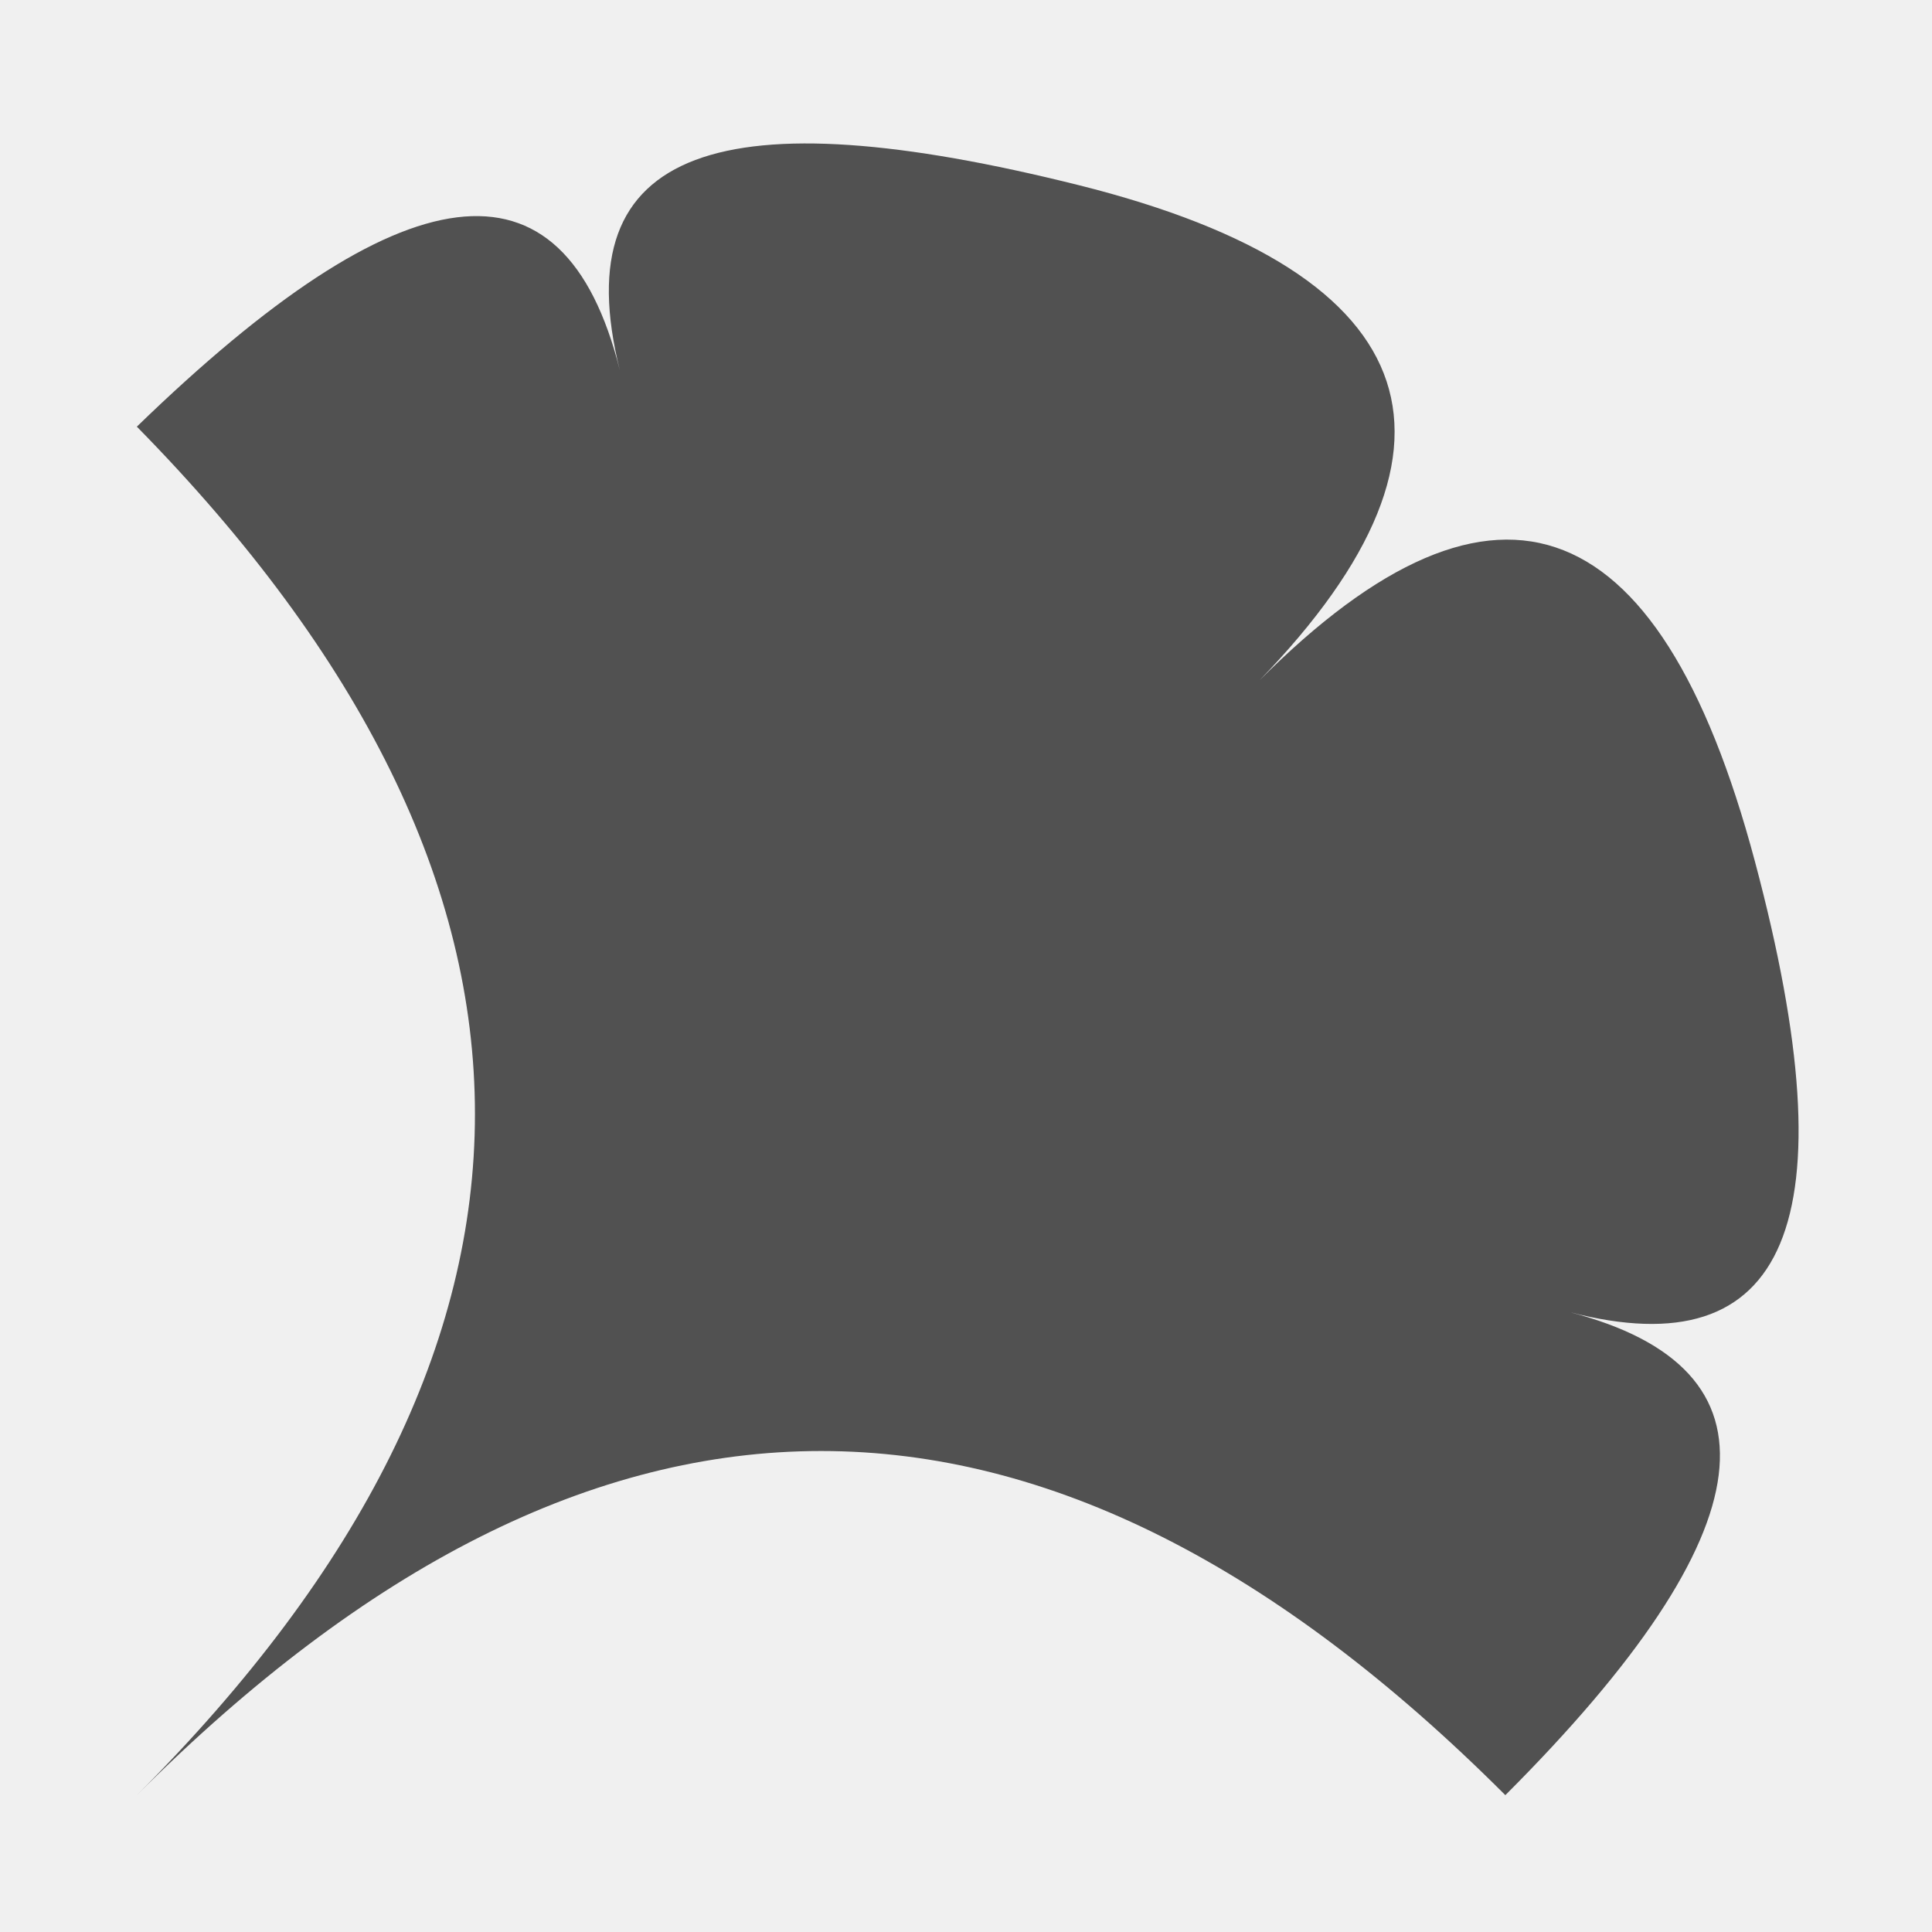
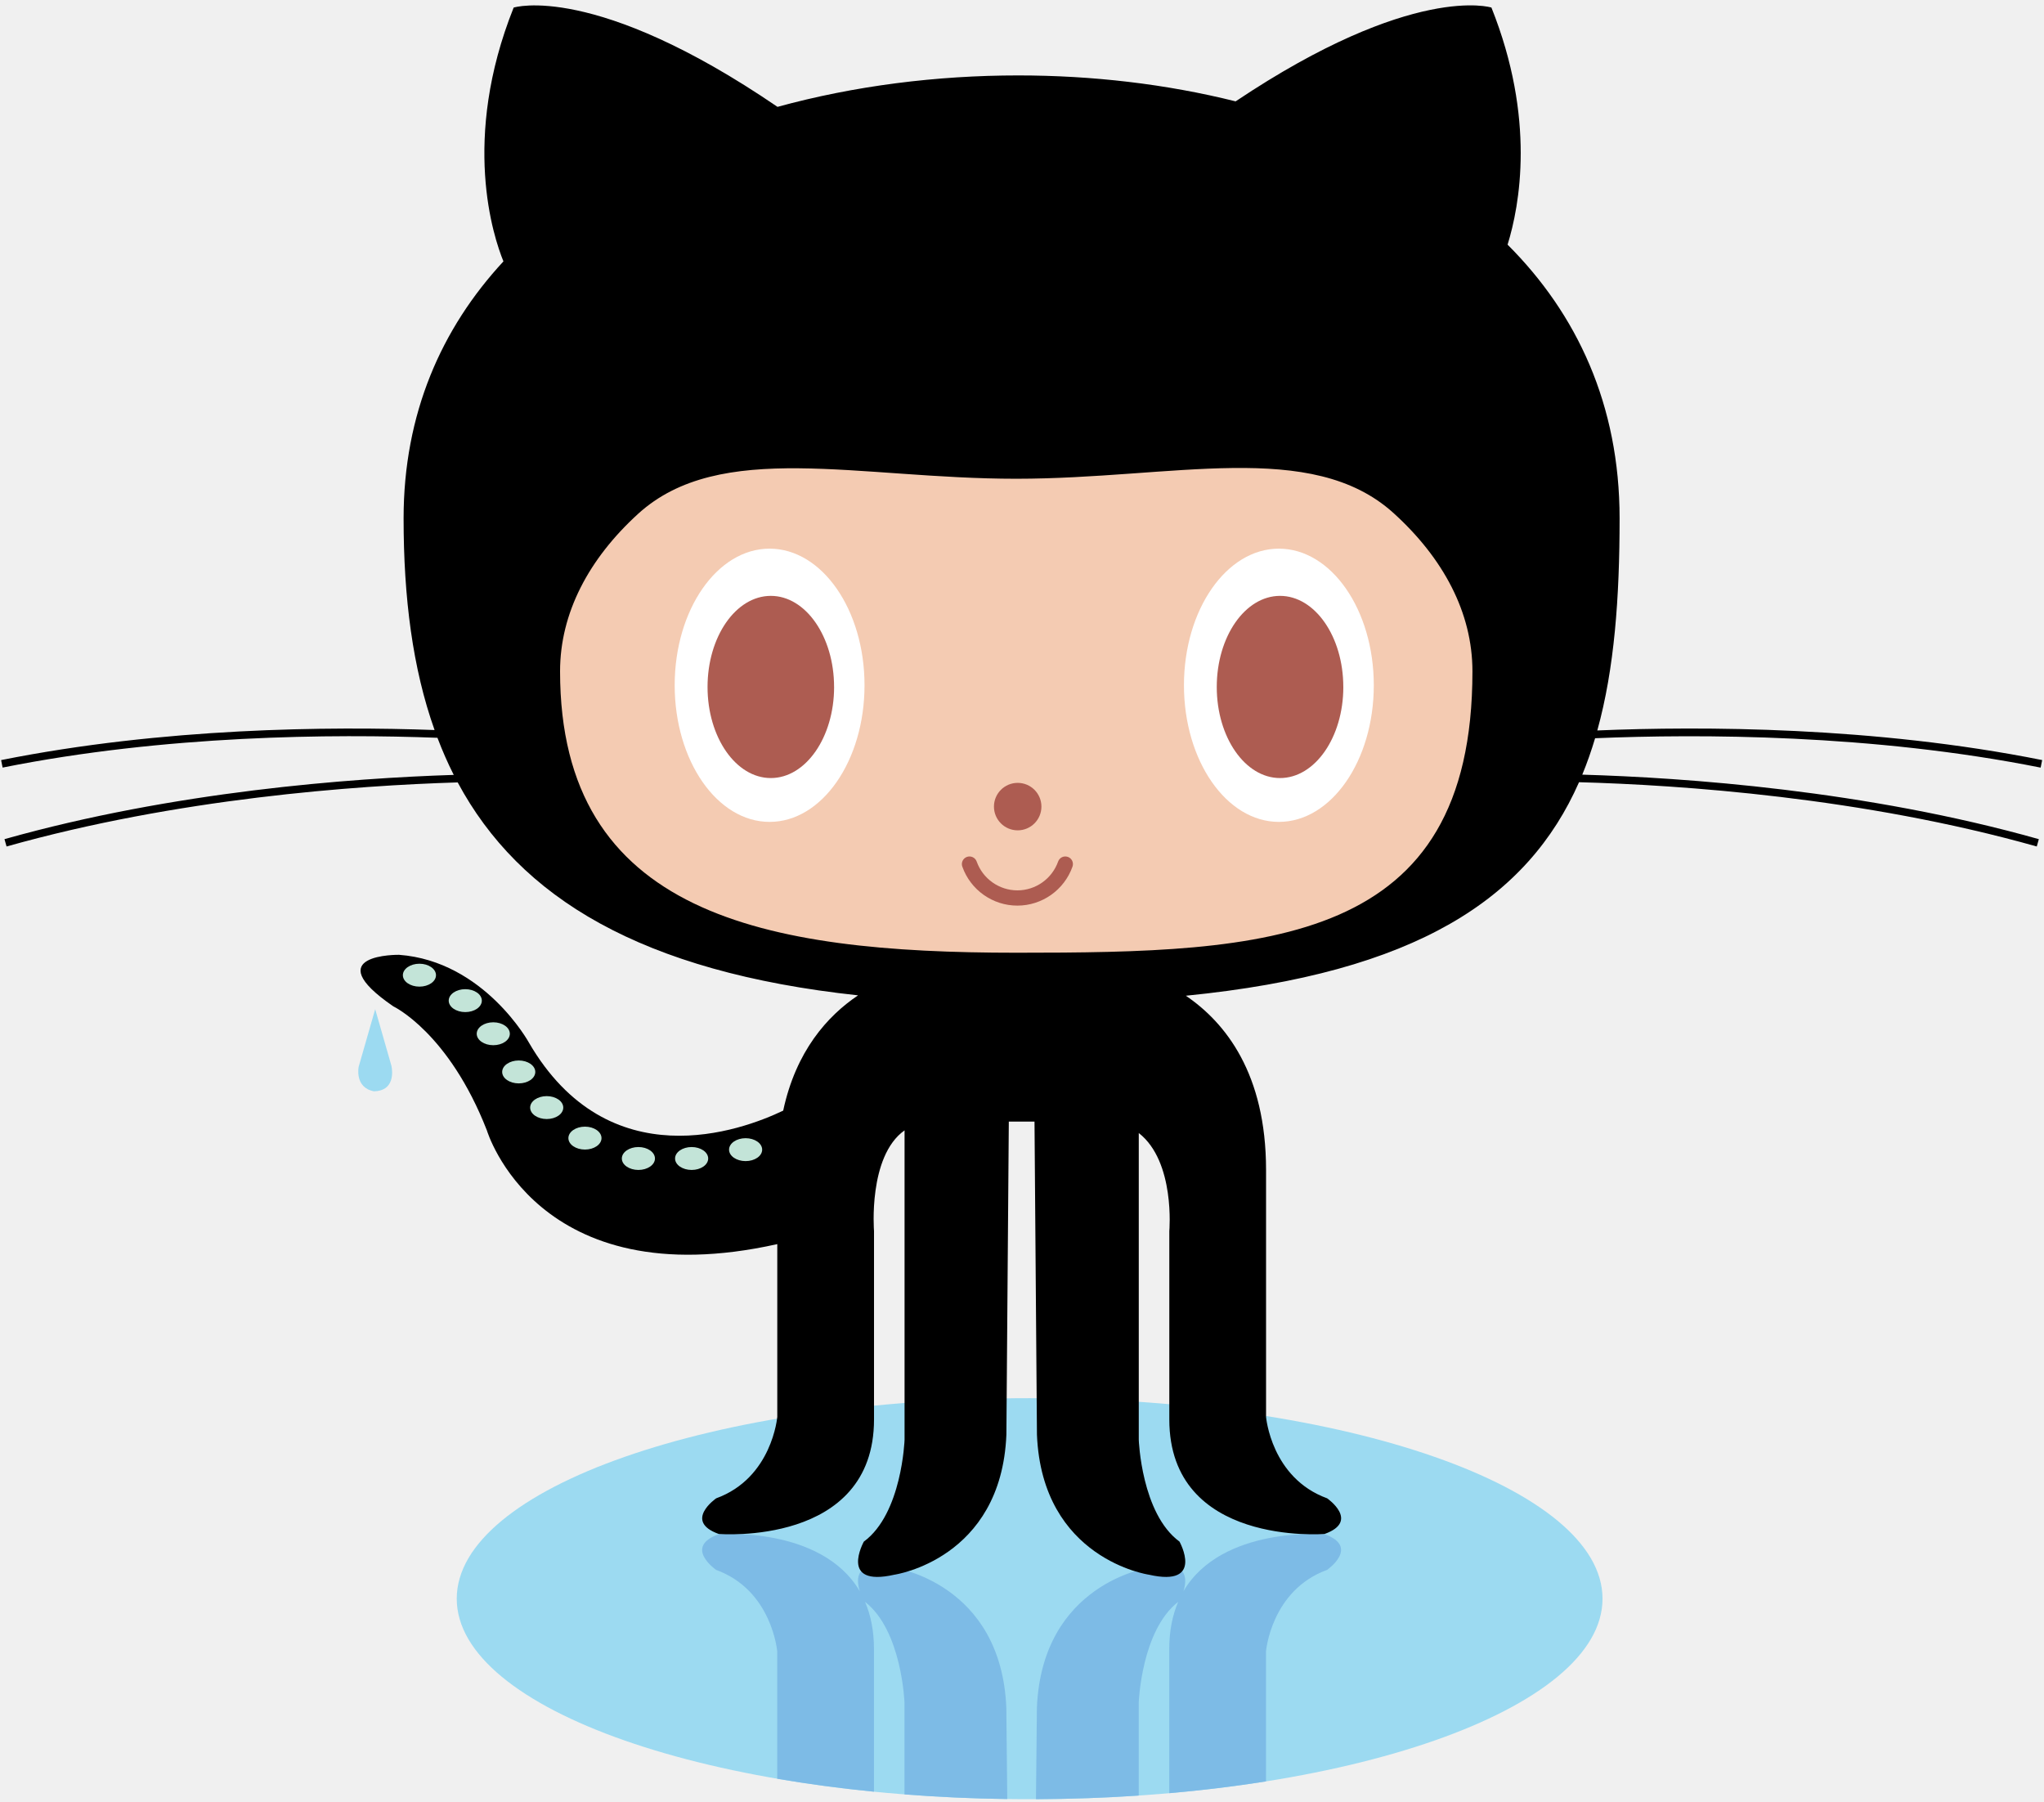
- <svg xmlns="http://www.w3.org/2000/svg" version="1.1" x="0px" y="0px" width="24px" height="24px" viewBox="0 0 24 24">
-   <style type="text/css">
- 	.st0{fill:#515151;}
- </style>
-   <path class="st0" d="M1.7,22.3c5.7-5.7,11.3-5.7,17,0c3.3-3.3,3.5-5.3,0.8-6c2.7,0.7,3.5-1.1,2.3-5.6s-3.3-5.2-6.3-2.1  c3-3,2.3-5.2-2.1-6.3S7,1.8,7.7,4.6C7,1.8,5,2.1,1.7,5.3C7.3,11,7.3,16.7,1.7,22.3" />
+ <svg xmlns="http://www.w3.org/2000/svg" viewBox="-0.2 -1 379 334">
+   <path id="puddle" fill="#9CDAF1" d="m296.94 295.43c0 20.533-47.56 37.176-106.22 37.176-58.67 0-106.23-16.643-106.23-37.176s47.558-37.18 106.23-37.18c58.66 0 106.22 16.65 106.22 37.18z" />
+   <g id="shadow-legs" fill="#7DBBE6">
+     <path d="m161.85 331.22v-26.5c0-3.422-.619-6.284-1.653-8.701 6.853 5.322 7.316 18.695 7.316 18.695v17.004c6.166.481 12.534.773 19.053.861l-.172-16.92c-.944-23.13-20.769-25.961-20.769-25.961-7.245-1.645-7.137 1.991-6.409 4.34-7.108-12.122-26.158-10.556-26.158-10.556-6.611 2.357-.475 6.607-.475 6.607 10.387 3.775 11.33 15.105 11.33 15.105v23.622c5.72.98 11.71 1.79 17.94 2.4z" />
+     <path d="m245.4 283.48s-19.053-1.566-26.16 10.559c.728-2.35.839-5.989-6.408-4.343 0 0-19.824 2.832-20.768 25.961l-.174 16.946c6.509-.025 12.876-.254 19.054-.671v-17.219s.465-13.373 7.316-18.695c-1.034 2.417-1.653 5.278-1.653 8.701v26.775c6.214-.544 12.211-1.279 17.937-2.188v-24.113s.944-11.33 11.33-15.105c0-.01 6.13-4.26-.48-6.62z" />
+   </g>
+   <path id="cat" d="m378.18 141.32l.28-1.389c-31.162-6.231-63.141-6.294-82.487-5.49 3.178-11.451 4.134-24.627 4.134-39.32 0-21.073-7.917-37.931-20.77-50.759 2.246-7.25 5.246-23.351-2.996-43.963 0 0-14.541-4.617-47.431 17.396-12.884-3.22-26.596-4.81-40.328-4.81-15.109 0-30.376 1.924-44.615 5.83-33.94-23.154-48.923-18.411-48.923-18.411-9.78 24.457-3.733 42.566-1.896 47.063-11.495 12.406-18.513 28.243-18.513 47.659 0 14.658 1.669 27.808 5.745 39.237-19.511-.71-50.323-.437-80.373 5.572l.276 1.389c30.231-6.046 61.237-6.256 80.629-5.522.898 2.366 1.899 4.661 3.021 6.879-19.177.618-51.922 3.062-83.303 11.915l.387 1.36c31.629-8.918 64.658-11.301 83.649-11.882 11.458 21.358 34.048 35.152 74.236 39.484-5.704 3.833-11.523 10.349-13.881 21.374-7.773 3.718-32.379 12.793-47.142-12.599 0 0-8.264-15.109-24.082-16.292 0 0-15.344-.235-1.059 9.562 0 0 10.267 4.838 17.351 23.019 0 0 9.241 31.01 53.835 21.061v32.032s-.943 11.33-11.33 15.105c0 0-6.137 4.249.475 6.606 0 0 28.792 2.361 28.792-21.238v-34.929s-1.142-13.852 5.663-18.667v57.371s-.47 13.688-7.551 18.881c0 0-4.723 8.494 5.663 6.137 0 0 19.824-2.832 20.769-25.961l.449-58.06h4.765l.453 58.06c.943 23.129 20.768 25.961 20.768 25.961 10.383 2.357 5.663-6.137 5.663-6.137-7.08-5.193-7.551-18.881-7.551-18.881v-56.876c6.801 5.296 5.663 18.171 5.663 18.171v34.929c0 23.6 28.793 21.238 28.793 21.238 6.606-2.357.474-6.606.474-6.606-10.386-3.775-11.33-15.105-11.33-15.105v-45.786c0-17.854-7.518-27.309-14.87-32.3 42.859-4.25 63.426-18.089 72.903-39.591 18.773.516 52.557 2.803 84.873 11.919l.384-1.36c-32.131-9.063-65.692-11.408-84.655-11.96.898-2.172 1.682-4.431 2.378-6.755 19.25-.80 51.38-.79 82.66 5.46z" />
+   <path id="face" fill="#F4CBB2" d="m258.19 94.132c9.231 8.363 14.631 18.462 14.631 29.343 0 50.804-37.872 52.181-84.585 52.181-46.721 0-84.589-7.035-84.589-52.181 0-10.809 5.324-20.845 14.441-29.174 15.208-13.881 40.946-6.531 70.147-6.531 29.07-.004 54.72-7.429 69.95 6.357z" />
+   <path id="eyes" fill="#FFF" d="m160.1 126.06 c0 13.994-7.88 25.336-17.6 25.336-9.72 0-17.6-11.342-17.6-25.336 0-13.992 7.88-25.33 17.6-25.33 9.72.01 17.6 11.34 17.6 25.33z m94.43 0 c0 13.994-7.88 25.336-17.6 25.336-9.72 0-17.6-11.342-17.6-25.336 0-13.992 7.88-25.33 17.6-25.33 9.72.01 17.6 11.34 17.6 25.33z" />
+   <g fill="#AD5C51">
+     <path id="pupils" d="m154.46 126.38 c0 9.328-5.26 16.887-11.734 16.887s-11.733-7.559-11.733-16.887c0-9.331 5.255-16.894 11.733-16.894 6.47 0 11.73 7.56 11.73 16.89z m94.42 0 c0 9.328-5.26 16.887-11.734 16.887s-11.733-7.559-11.733-16.887c0-9.331 5.255-16.894 11.733-16.894 6.47 0 11.73 7.56 11.73 16.89z" />
+     <circle id="nose" cx="188.5" cy="148.56" r="4.401" />
+     <path id="mouth" d="m178.23 159.69c-.26-.738.128-1.545.861-1.805.737-.26 1.546.128 1.805.861 1.134 3.198 4.167 5.346 7.551 5.346s6.417-2.147 7.551-5.346c.26-.738 1.067-1.121 1.805-.861s1.121 1.067.862 1.805c-1.529 4.324-5.639 7.229-10.218 7.229s-8.68-2.89-10.21-7.22z" />
+   </g>
+   <path id="octo" fill="#C3E4D8" d="m80.641 179.82 c0 1.174-1.376 2.122-3.07 2.122-1.693 0-3.07-.948-3.07-2.122 0-1.175 1.377-2.127 3.07-2.127 1.694 0 3.07.95 3.07 2.13z m8.5 4.72 c0 1.174-1.376 2.122-3.07 2.122-1.693 0-3.07-.948-3.07-2.122 0-1.175 1.377-2.127 3.07-2.127 1.694 0 3.07.95 3.07 2.13z m5.193 6.14 c0 1.174-1.376 2.122-3.07 2.122-1.693 0-3.07-.948-3.07-2.122 0-1.175 1.377-2.127 3.07-2.127 1.694 0 3.07.95 3.07 2.13z m4.72 7.08 c0 1.174-1.376 2.122-3.07 2.122-1.693 0-3.07-.948-3.07-2.122 0-1.175 1.377-2.127 3.07-2.127 1.694 0 3.07.95 3.07 2.13z m5.188 6.61 c0 1.174-1.376 2.122-3.07 2.122-1.693 0-3.07-.948-3.07-2.122 0-1.175 1.377-2.127 3.07-2.127 1.694 0 3.07.95 3.07 2.13z m7.09 5.66 c0 1.174-1.376 2.122-3.07 2.122-1.693 0-3.07-.948-3.07-2.122 0-1.175 1.377-2.127 3.07-2.127 1.694 0 3.07.95 3.07 2.13z m9.91 3.78 c0 1.174-1.376 2.122-3.07 2.122-1.693 0-3.07-.948-3.07-2.122 0-1.175 1.377-2.127 3.07-2.127 1.694 0 3.07.95 3.07 2.13z m9.87 0 c0 1.174-1.376 2.122-3.07 2.122-1.693 0-3.07-.948-3.07-2.122 0-1.175 1.377-2.127 3.07-2.127 1.694 0 3.07.95 3.07 2.13z m10.01 -1.64 c0 1.174-1.376 2.122-3.07 2.122-1.693 0-3.07-.948-3.07-2.122 0-1.175 1.377-2.127 3.07-2.127 1.694 0 3.07.95 3.07 2.13z" />
+   <path id="drop" fill="#9CDAF1" d="m69.369 186.12l-3.066 10.683s-.8 3.861 2.84 4.546c3.8-.074 3.486-3.627 3.223-4.781z" />
</svg>
